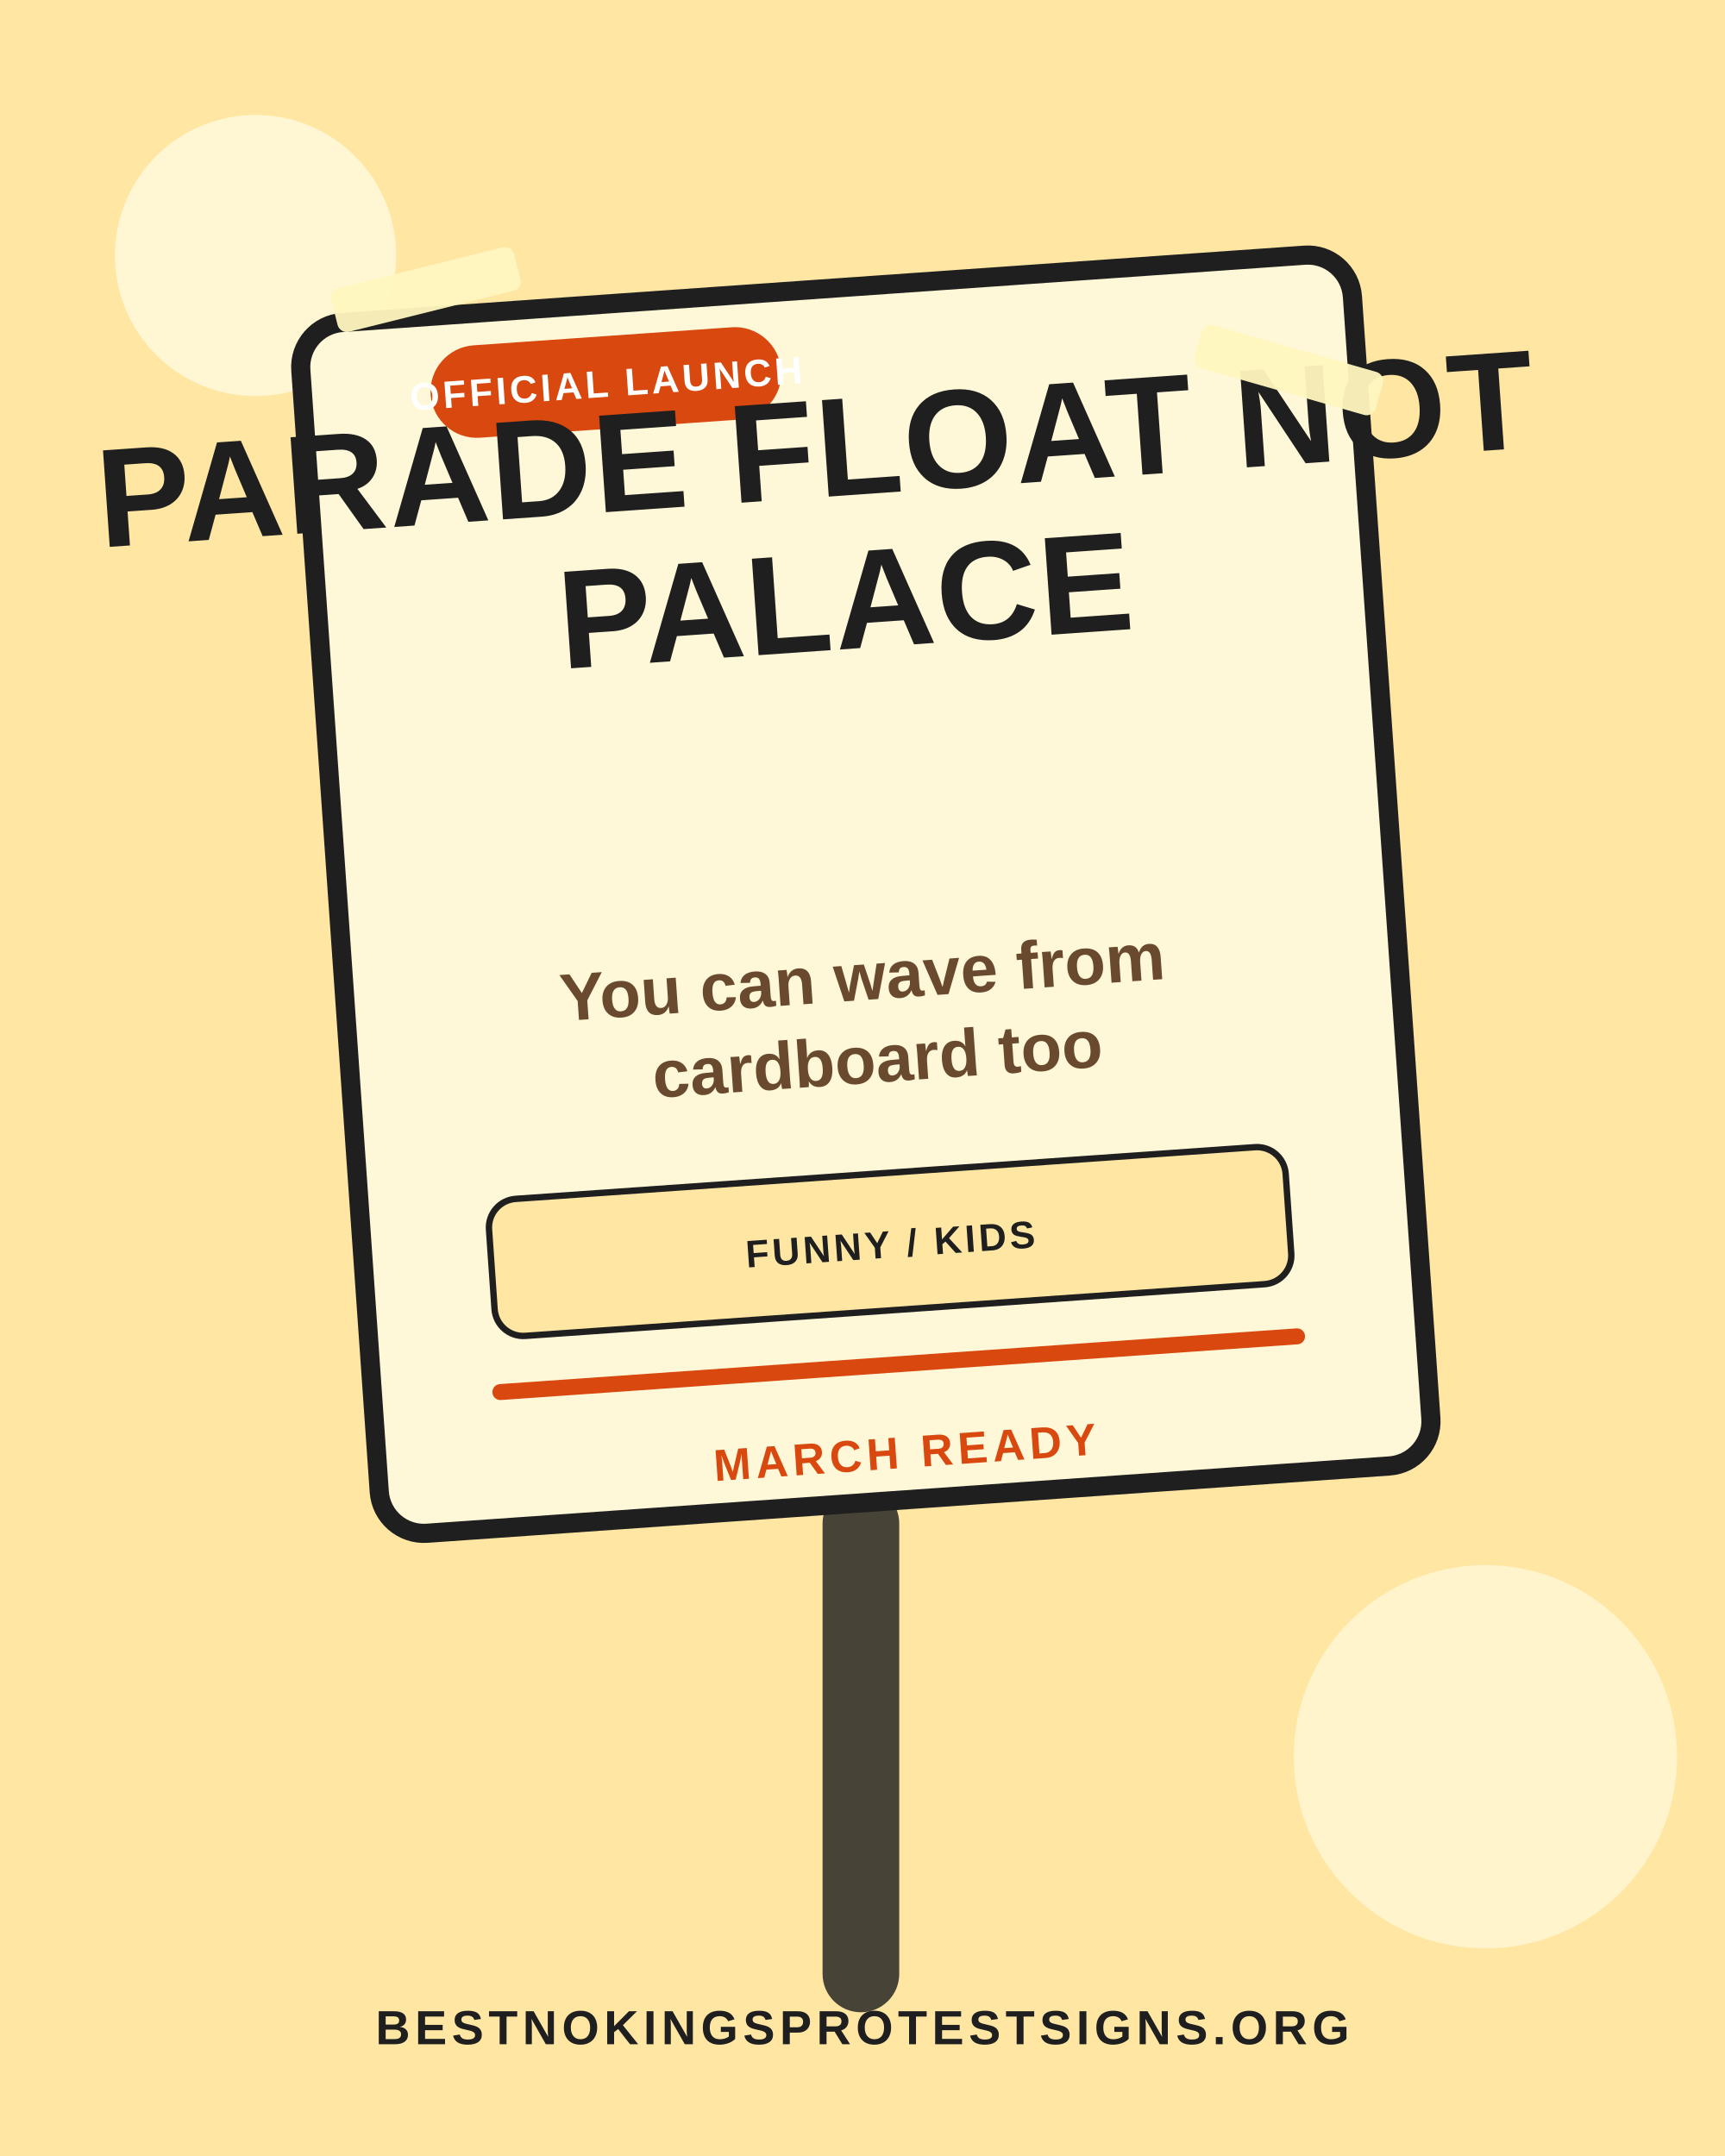
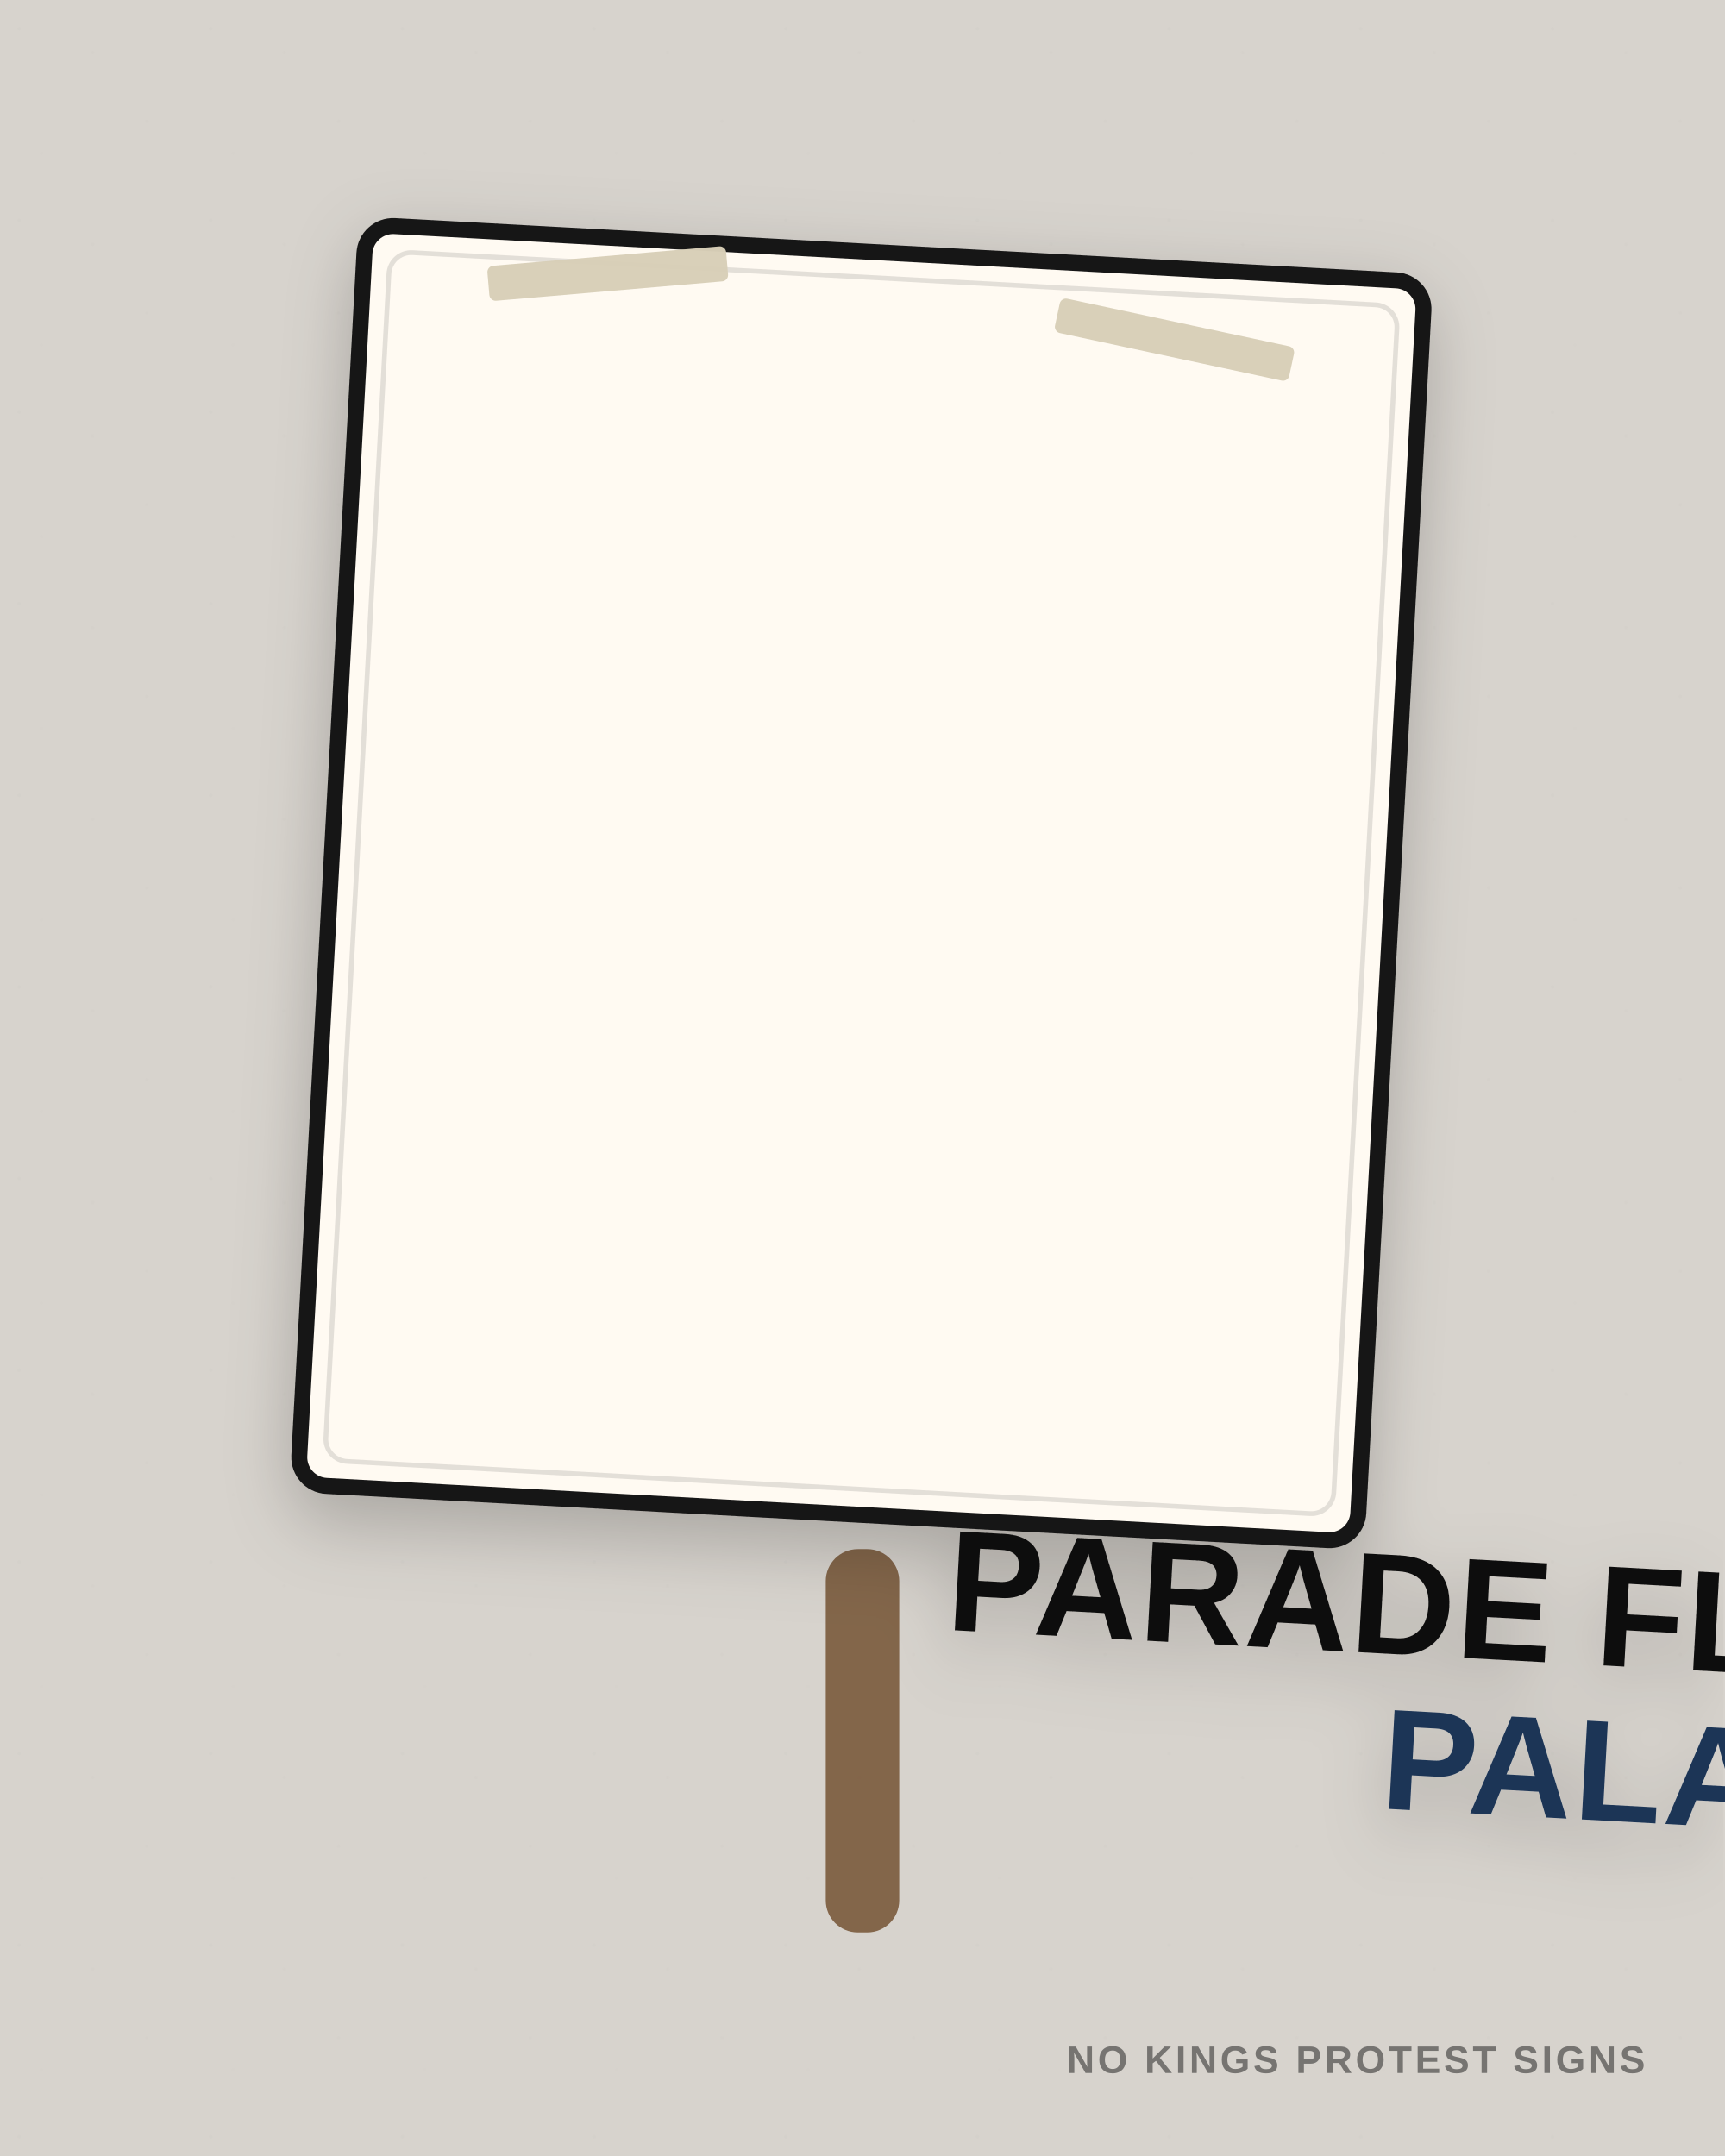
<svg xmlns="http://www.w3.org/2000/svg" width="1080" height="1350" viewBox="0 0 1080 1350" role="img" aria-labelledby="title desc">
-   <rect width="1080" height="1350" fill="#FFE7A3" />
-   <circle cx="160" cy="160" r="88" fill="#FFF8D8" opacity="0.9" />
-   <circle cx="930" cy="1100" r="120" fill="#FFF8D8" opacity="0.75" />
-   <rect x="515" y="930" width="48" height="330" rx="24" fill="#1F1F1F" opacity="0.82" />
-   <g transform="translate(540 530) rotate(-4)">
-     <rect x="-330" y="-350" width="660" height="760" rx="28" fill="#FFF8D8" stroke="#1F1F1F" stroke-width="12" />
-     <rect x="-250" y="-330" width="220" height="58" rx="29" fill="#D9480F" />
-     <text x="-140" y="-292" text-anchor="middle" font-family="Arial, Helvetica, sans-serif" font-size="24" font-weight="700" fill="#FFFFFF" letter-spacing="2">OFFICIAL LAUNCH</text>
-     <text x="0" y="-220" text-anchor="middle" font-family="Arial, Helvetica, sans-serif" font-size="88" font-weight="800" fill="#1F1F1F" letter-spacing="1">
-       <tspan x="0" dy="0">PARADE FLOAT NOT</tspan>
-       <tspan x="0" dy="96">PALACE</tspan>
-     </text>
-     <text x="0" y="96" text-anchor="middle" font-family="Arial, Helvetica, sans-serif" font-size="42" font-weight="600" fill="#6A4A2F">
-       <tspan x="0" dy="0">You can wave from</tspan>
-       <tspan x="0" dy="52">cardboard too</tspan>
-     </text>
-     <rect x="-250" y="205" width="500" height="86" rx="18" fill="#FFE7A3" stroke="#1F1F1F" stroke-width="4" />
-     <text x="0" y="258" text-anchor="middle" font-family="Arial, Helvetica, sans-serif" font-size="24" font-weight="700" fill="#1F1F1F" letter-spacing="2">FUNNY / KIDS</text>
-     <line x1="-250" y1="325" x2="250" y2="325" stroke="#D9480F" stroke-width="10" stroke-linecap="round" />
-     <text x="0" y="390" text-anchor="middle" font-family="Arial, Helvetica, sans-serif" font-size="28" font-weight="700" fill="#D9480F" letter-spacing="3">MARCH READY</text>
+   <defs>
+     <filter id="shadow" x="-20%" y="-20%" width="140%" height="140%">
+       <feDropShadow dx="0" dy="16" stdDeviation="22" flood-color="#000000" flood-opacity="0.22" />
+     </filter>
+     <pattern id="grain" width="120" height="120" patternUnits="userSpaceOnUse">
+       <circle cx="12" cy="18" r="1.1" fill="#000" opacity="0.13" />
+       <circle cx="58" cy="33" r="1.2" fill="#000" opacity="0.08" />
+       <circle cx="92" cy="76" r="1.1" fill="#000" opacity="0.1" />
+       <circle cx="26" cy="96" r="1" fill="#000" opacity="0.07" />
+     </pattern>
+   </defs>
+   <rect width="1080" height="1350" fill="#d7d3cd" />
+   <rect width="1080" height="1350" fill="url(#grain)" opacity="0.08" />
+   <rect x="517" y="970" width="46" height="240" rx="20" fill="#7c5c3f" opacity="0.92" />
+   <g transform="translate(540 540) rotate(3.1)" filter="url(#shadow)">
+     <rect x="-332" y="-382" width="664" height="790" rx="18" fill="#fffaf2" stroke="#181818" stroke-width="10" />
+     <rect x="-316" y="-366" width="632" height="758" rx="14" fill="none" stroke="rgba(24,24,24,0.12)" stroke-width="3" />
+     <rect x="-255" y="-360" width="150" height="22" rx="4" fill="#d8cfb8" opacity="0.98" transform="rotate(-8 -255 -360)" />
+     <rect x="105" y="-360" width="150" height="22" rx="4" fill="#d8cfb8" opacity="0.98" transform="rotate(9 105 -360)" />
+     <text x="540" y="477" text-anchor="middle" font-family="Arial Black, Arial, Helvetica, sans-serif" font-size="90" font-weight="900" fill="#111111" letter-spacing="1.2">PARADE FLOAT NOT</text>
+     <text x="540" y="574" text-anchor="middle" font-family="Arial Black, Arial, Helvetica, sans-serif" font-size="90" font-weight="900" fill="#1d3557" letter-spacing="1.2">PALACE</text>
  </g>
-   <rect x="206" y="182" width="118" height="28" rx="6" fill="#FFF6BF" opacity="0.95" transform="rotate(-14 206 182)" />
-   <rect x="754" y="202" width="118" height="28" rx="6" fill="#FFF6BF" opacity="0.95" transform="rotate(16 754 202)" />
-   <text x="540" y="1280" text-anchor="middle" font-family="Arial, Helvetica, sans-serif" font-size="30" font-weight="700" fill="#1F1F1F" letter-spacing="3">BESTNOKINGSPROTESTSIGNS.ORG</text>
+   <text x="1030" y="1298" text-anchor="end" font-family="Arial, Helvetica, sans-serif" font-size="24" font-weight="700" fill="#262626" opacity="0.55" letter-spacing="2">NO KINGS PROTEST SIGNS</text>
</svg>
